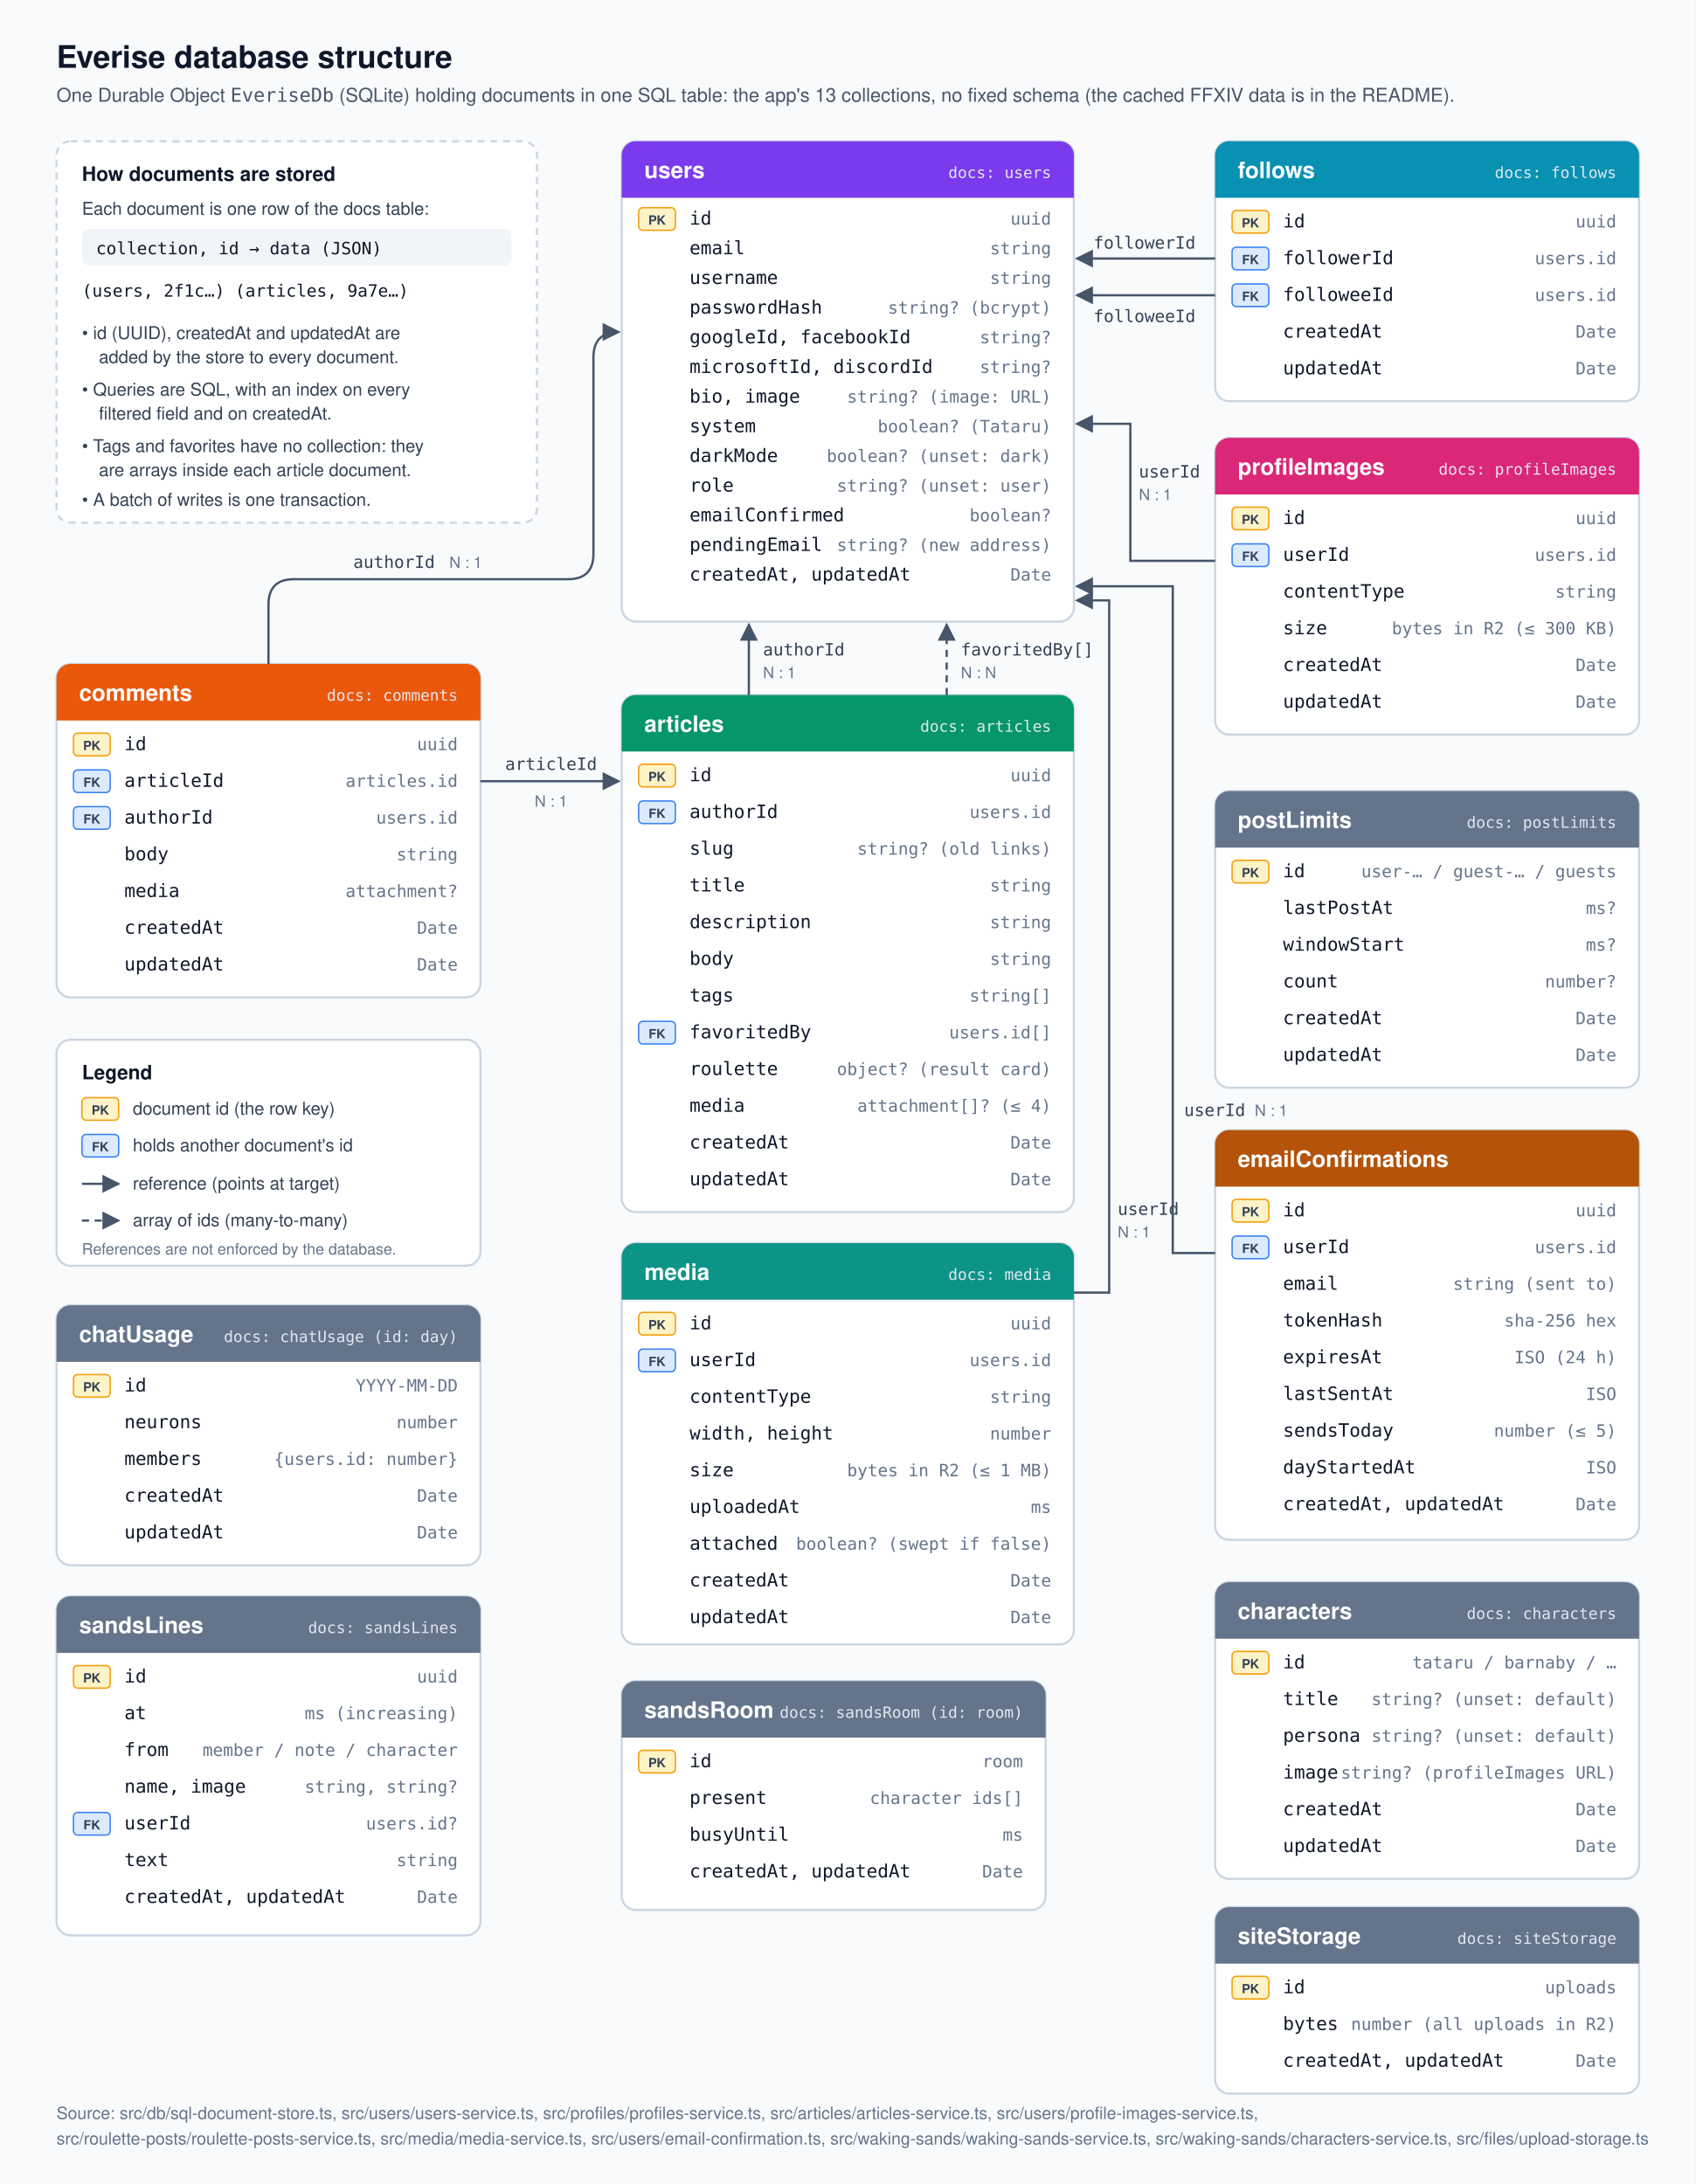
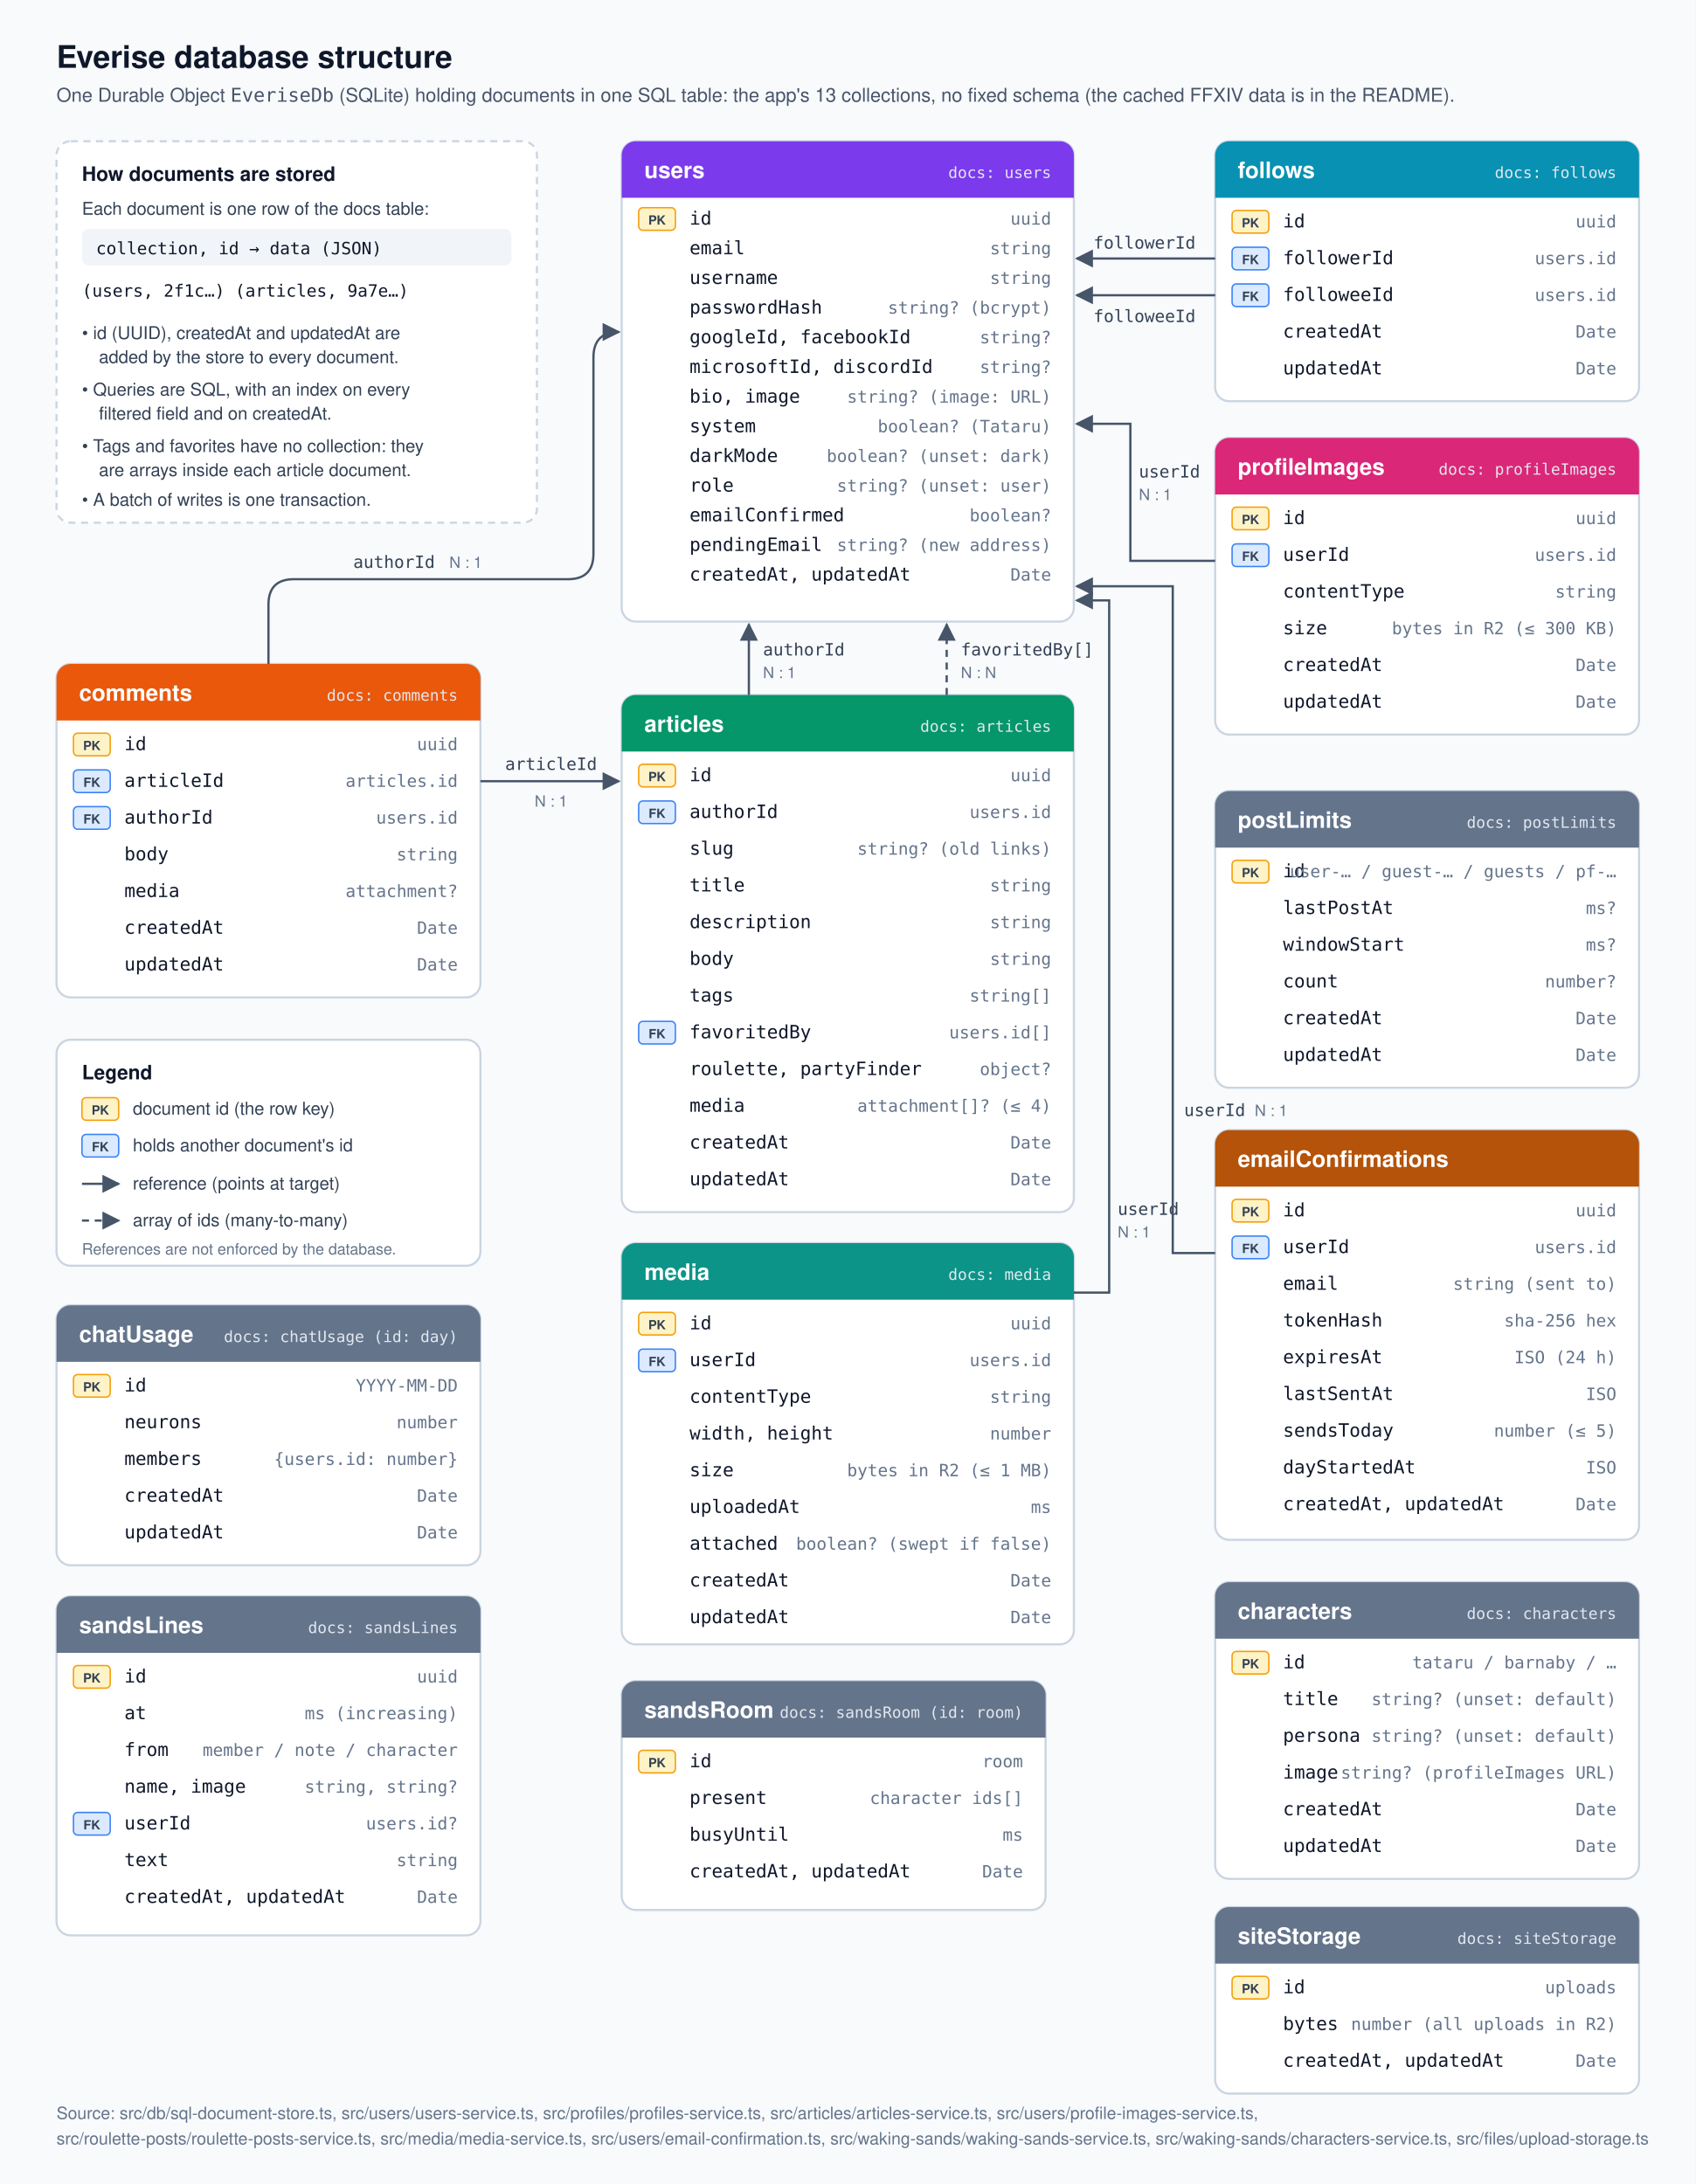
<svg xmlns="http://www.w3.org/2000/svg" width="1200" height="1546" viewBox="0 0 1200 1546" font-family="Segoe UI, Helvetica, Arial, sans-serif">
  <defs>
    <marker id="arrow" viewBox="0 0 10 10" refX="9" refY="5" markerWidth="8" markerHeight="8" orient="auto-start-reverse">
      <path d="M0,0 L10,5 L0,10 z" fill="#475569" />
    </marker>
    <style>
      .box { fill: #ffffff; stroke: #cbd5e1; stroke-width: 1.5; }
      .title { font-size: 16px; font-weight: 700; fill: #ffffff; }
      .key { font-size: 11px; fill: #e2e8f0; font-family: Consolas, Menlo, monospace; }
      .field { font-size: 13px; fill: #0f172a; font-family: Consolas, Menlo, monospace; }
      .type { font-size: 12px; fill: #64748b; font-family: Consolas, Menlo, monospace; }
      .pk { fill: #fef3c7; stroke: #f59e0b; }
      .fk { fill: #dbeafe; stroke: #3b82f6; }
      .badge { font-size: 9px; font-weight: 700; fill: #334155; }
      .rel { fill: none; stroke: #475569; stroke-width: 1.6; }
      .rel-label { font-size: 12px; fill: #334155; font-family: Consolas, Menlo, monospace; }
      .card { font-size: 11px; fill: #64748b; }
      .note-title { font-size: 14px; font-weight: 700; fill: #0f172a; }
      .note { font-size: 12.5px; fill: #334155; }
      .mono { font-family: Consolas, Menlo, monospace; font-size: 12px; fill: #0f172a; }
    </style>
  </defs>
  <rect width="1200" height="1546" fill="#f8fafc" />
  <text x="40" y="48" font-size="22" font-weight="700" fill="#0f172a">Everise database structure</text>
  <text x="40" y="72" font-size="13.5" fill="#475569">One Durable Object <tspan font-family="Consolas, Menlo, monospace">EveriseDb</tspan> (SQLite) holding documents in one SQL table: the app's 13 collections, no fixed schema (the cached FFXIV data is in the README).</text>
  <rect x="40" y="100" width="340" height="270" rx="10" fill="#ffffff" stroke="#cbd5e1" stroke-width="1.5" stroke-dasharray="5 4" />
  <text x="58" y="128" class="note-title">How documents are stored</text>
  <text x="58" y="152" class="note">Each document is one row of the docs table:</text>
  <rect x="58" y="162" width="304" height="26" rx="5" fill="#f1f5f9" />
  <text x="68" y="180" class="mono">collection, id  →  data (JSON)</text>
  <text x="58" y="210" class="mono" fill="#475569">(users, 2f1c…)  (articles, 9a7e…)</text>
  <text x="58" y="240" class="note">• id (UUID), createdAt and updatedAt are</text>
  <text x="70" y="257" class="note">added by the store to every document.</text>
  <text x="58" y="280" class="note">• Queries are SQL, with an index on every</text>
  <text x="70" y="297" class="note">filtered field and on createdAt.</text>
  <text x="58" y="320" class="note">• Tags and favorites have no collection: they</text>
  <text x="70" y="337" class="note">are arrays inside each article document.</text>
  <text x="58" y="358" class="note">• A batch of writes is one transaction.</text>
  <g>
    <rect x="440" y="100" width="320" height="340" rx="10" class="box" />
    <path d="M450,100 h300 a10,10 0 0 1 10,10 v30 h-320 v-30 a10,10 0 0 1 10,-10 z" fill="#7c3aed" />
    <text x="456" y="126" class="title">users</text>
    <text x="744" y="126" class="key" text-anchor="end">docs: users</text>
    <rect x="452" y="147" width="26" height="16" rx="3" class="pk" />
    <text x="465" y="159" class="badge" text-anchor="middle">PK</text>
    <text x="488" y="159" class="field">id</text>
    <text x="744" y="159" class="type" text-anchor="end">uuid</text>
    <text x="488" y="180" class="field">email</text>
    <text x="744" y="180" class="type" text-anchor="end">string</text>
    <text x="488" y="201" class="field">username</text>
    <text x="744" y="201" class="type" text-anchor="end">string</text>
    <text x="488" y="222" class="field">passwordHash</text>
    <text x="744" y="222" class="type" text-anchor="end">string? (bcrypt)</text>
    <text x="488" y="243" class="field">googleId, facebookId</text>
    <text x="744" y="243" class="type" text-anchor="end">string?</text>
    <text x="488" y="264" class="field">microsoftId, discordId</text>
    <text x="744" y="264" class="type" text-anchor="end">string?</text>
    <text x="488" y="285" class="field">bio, image</text>
    <text x="744" y="285" class="type" text-anchor="end">string? (image: URL)</text>
    <text x="488" y="306" class="field">system</text>
    <text x="744" y="306" class="type" text-anchor="end">boolean? (Tataru)</text>
    <text x="488" y="327" class="field">darkMode</text>
    <text x="744" y="327" class="type" text-anchor="end">boolean? (unset: dark)</text>
    <text x="488" y="348" class="field">role</text>
    <text x="744" y="348" class="type" text-anchor="end">string? (unset: user)</text>
    <text x="488" y="369" class="field">emailConfirmed</text>
    <text x="744" y="369" class="type" text-anchor="end">boolean?</text>
    <text x="488" y="390" class="field">pendingEmail</text>
    <text x="744" y="390" class="type" text-anchor="end">string? (new address)</text>
    <text x="488" y="411" class="field">createdAt, updatedAt</text>
    <text x="744" y="411" class="type" text-anchor="end">Date</text>
  </g>
  <g>
    <rect x="860" y="100" width="300" height="184" rx="10" class="box" />
    <path d="M870,100 h280 a10,10 0 0 1 10,10 v30 h-300 v-30 a10,10 0 0 1 10,-10 z" fill="#0891b2" />
    <text x="876" y="126" class="title">follows</text>
    <text x="1144" y="126" class="key" text-anchor="end">docs: follows</text>
    <rect x="872" y="149" width="26" height="16" rx="3" class="pk" />
    <text x="885" y="161" class="badge" text-anchor="middle">PK</text>
    <text x="908" y="161" class="field">id</text>
    <text x="1144" y="161" class="type" text-anchor="end">uuid</text>
    <rect x="872" y="175" width="26" height="16" rx="3" class="fk" />
    <text x="885" y="187" class="badge" text-anchor="middle">FK</text>
    <text x="908" y="187" class="field">followerId</text>
    <text x="1144" y="187" class="type" text-anchor="end">users.id</text>
    <rect x="872" y="201" width="26" height="16" rx="3" class="fk" />
    <text x="885" y="213" class="badge" text-anchor="middle">FK</text>
    <text x="908" y="213" class="field">followeeId</text>
    <text x="1144" y="213" class="type" text-anchor="end">users.id</text>
    <text x="908" y="239" class="field">createdAt</text>
    <text x="1144" y="239" class="type" text-anchor="end">Date</text>
    <text x="908" y="265" class="field">updatedAt</text>
    <text x="1144" y="265" class="type" text-anchor="end">Date</text>
  </g>
  <g transform="translate(0 52)">
    <rect x="440" y="440" width="320" height="366" rx="10" class="box" />
    <path d="M450,440 h300 a10,10 0 0 1 10,10 v30 h-320 v-30 a10,10 0 0 1 10,-10 z" fill="#059669" />
    <text x="456" y="466" class="title">articles</text>
    <text x="744" y="466" class="key" text-anchor="end">docs: articles</text>
    <rect x="452" y="489" width="26" height="16" rx="3" class="pk" />
    <text x="465" y="501" class="badge" text-anchor="middle">PK</text>
    <text x="488" y="501" class="field">id</text>
    <text x="744" y="501" class="type" text-anchor="end">uuid</text>
    <rect x="452" y="515" width="26" height="16" rx="3" class="fk" />
    <text x="465" y="527" class="badge" text-anchor="middle">FK</text>
    <text x="488" y="527" class="field">authorId</text>
    <text x="744" y="527" class="type" text-anchor="end">users.id</text>
    <text x="488" y="553" class="field">slug</text>
    <text x="744" y="553" class="type" text-anchor="end">string? (old links)</text>
    <text x="488" y="579" class="field">title</text>
    <text x="744" y="579" class="type" text-anchor="end">string</text>
    <text x="488" y="605" class="field">description</text>
    <text x="744" y="605" class="type" text-anchor="end">string</text>
    <text x="488" y="631" class="field">body</text>
    <text x="744" y="631" class="type" text-anchor="end">string</text>
    <text x="488" y="657" class="field">tags</text>
    <text x="744" y="657" class="type" text-anchor="end">string[]</text>
    <rect x="452" y="671" width="26" height="16" rx="3" class="fk" />
    <text x="465" y="683" class="badge" text-anchor="middle">FK</text>
    <text x="488" y="683" class="field">favoritedBy</text>
    <text x="744" y="683" class="type" text-anchor="end">users.id[]</text>
-     <text x="488" y="709" class="field">roulette</text>
-     <text x="744" y="709" class="type" text-anchor="end">object? (result card)</text>
+     <text x="488" y="709" class="field">roulette, partyFinder</text>
+     <text x="744" y="709" class="type" text-anchor="end">object?</text>
    <text x="488" y="735" class="field">media</text>
    <text x="744" y="735" class="type" text-anchor="end">attachment[]? (≤ 4)</text>
    <text x="488" y="761" class="field">createdAt</text>
    <text x="744" y="761" class="type" text-anchor="end">Date</text>
    <text x="488" y="787" class="field">updatedAt</text>
    <text x="744" y="787" class="type" text-anchor="end">Date</text>
  </g>
  <g>
    <rect x="40" y="470" width="300" height="236" rx="10" class="box" />
    <path d="M50,470 h280 a10,10 0 0 1 10,10 v30 h-300 v-30 a10,10 0 0 1 10,-10 z" fill="#ea580c" />
    <text x="56" y="496" class="title">comments</text>
    <text x="324" y="496" class="key" text-anchor="end">docs: comments</text>
    <rect x="52" y="519" width="26" height="16" rx="3" class="pk" />
    <text x="65" y="531" class="badge" text-anchor="middle">PK</text>
    <text x="88" y="531" class="field">id</text>
    <text x="324" y="531" class="type" text-anchor="end">uuid</text>
    <rect x="52" y="545" width="26" height="16" rx="3" class="fk" />
    <text x="65" y="557" class="badge" text-anchor="middle">FK</text>
    <text x="88" y="557" class="field">articleId</text>
    <text x="324" y="557" class="type" text-anchor="end">articles.id</text>
    <rect x="52" y="571" width="26" height="16" rx="3" class="fk" />
    <text x="65" y="583" class="badge" text-anchor="middle">FK</text>
    <text x="88" y="583" class="field">authorId</text>
    <text x="324" y="583" class="type" text-anchor="end">users.id</text>
    <text x="88" y="609" class="field">body</text>
    <text x="324" y="609" class="type" text-anchor="end">string</text>
    <text x="88" y="635" class="field">media</text>
    <text x="324" y="635" class="type" text-anchor="end">attachment?</text>
    <text x="88" y="661" class="field">createdAt</text>
    <text x="324" y="661" class="type" text-anchor="end">Date</text>
    <text x="88" y="687" class="field">updatedAt</text>
    <text x="324" y="687" class="type" text-anchor="end">Date</text>
  </g>
  <path d="M860,183 H762" class="rel" marker-end="url(#arrow)" />
  <text x="810" y="176" class="rel-label" text-anchor="middle">followerId</text>
  <path d="M860,209 H762" class="rel" marker-end="url(#arrow)" />
  <text x="810" y="228" class="rel-label" text-anchor="middle">followeeId</text>
  <path d="M530,492 V442" class="rel" marker-end="url(#arrow)" />
  <text x="540" y="464" class="rel-label">authorId</text>
  <text x="540" y="480" class="card">N : 1</text>
  <path d="M670,492 V442" class="rel" stroke-dasharray="5 4" marker-end="url(#arrow)" />
  <text x="680" y="464" class="rel-label">favoritedBy[]</text>
  <text x="680" y="480" class="card">N : N</text>
  <path d="M340,553 H438" class="rel" marker-end="url(#arrow)" />
  <text x="390" y="545" class="rel-label" text-anchor="middle">articleId</text>
  <text x="390" y="571" class="card" text-anchor="middle">N : 1</text>
  <path d="M190,470 V428 Q190,410 208,410 H402 Q420,410 420,392 V253 Q420,235 438,235" class="rel" marker-end="url(#arrow)" />
  <text x="250" y="402" class="rel-label">authorId</text>
  <text x="318" y="402" class="card">N : 1</text>
  <g>
    <rect x="860" y="310" width="300" height="210" rx="10" class="box" />
    <path d="M870,310 h280 a10,10 0 0 1 10,10 v30 h-300 v-30 a10,10 0 0 1 10,-10 z" fill="#db2777" />
    <text x="876" y="336" class="title">profileImages</text>
    <text x="1144" y="336" class="key" text-anchor="end">docs: profileImages</text>
    <rect x="872" y="359" width="26" height="16" rx="3" class="pk" />
    <text x="885" y="371" class="badge" text-anchor="middle">PK</text>
    <text x="908" y="371" class="field">id</text>
    <text x="1144" y="371" class="type" text-anchor="end">uuid</text>
    <rect x="872" y="385" width="26" height="16" rx="3" class="fk" />
    <text x="885" y="397" class="badge" text-anchor="middle">FK</text>
    <text x="908" y="397" class="field">userId</text>
    <text x="1144" y="397" class="type" text-anchor="end">users.id</text>
    <text x="908" y="423" class="field">contentType</text>
    <text x="1144" y="423" class="type" text-anchor="end">string</text>
    <text x="908" y="449" class="field">size</text>
    <text x="1144" y="449" class="type" text-anchor="end">bytes in R2 (≤ 300 KB)</text>
    <text x="908" y="475" class="field">createdAt</text>
    <text x="1144" y="475" class="type" text-anchor="end">Date</text>
    <text x="908" y="501" class="field">updatedAt</text>
    <text x="1144" y="501" class="type" text-anchor="end">Date</text>
  </g>
  <path d="M860,397 H800 V300 H762" class="rel" marker-end="url(#arrow)" />
  <text x="806" y="338" class="rel-label">userId</text>
  <text x="806" y="354" class="card">N : 1</text>
  <g>
    <rect x="860" y="560" width="300" height="210" rx="10" class="box" />
    <path d="M870,560 h280 a10,10 0 0 1 10,10 v30 h-300 v-30 a10,10 0 0 1 10,-10 z" fill="#64748b" />
    <text x="876" y="586" class="title">postLimits</text>
    <text x="1144" y="586" class="key" text-anchor="end">docs: postLimits</text>
    <rect x="872" y="609" width="26" height="16" rx="3" class="pk" />
    <text x="885" y="621" class="badge" text-anchor="middle">PK</text>
    <text x="908" y="621" class="field">id</text>
-     <text x="1144" y="621" class="type" text-anchor="end">user-… / guest-… / guests</text>
+     <text x="1144" y="621" class="type" text-anchor="end">user-… / guest-… / guests / pf-…</text>
    <text x="908" y="647" class="field">lastPostAt</text>
    <text x="1144" y="647" class="type" text-anchor="end">ms?</text>
    <text x="908" y="673" class="field">windowStart</text>
    <text x="1144" y="673" class="type" text-anchor="end">ms?</text>
    <text x="908" y="699" class="field">count</text>
    <text x="1144" y="699" class="type" text-anchor="end">number?</text>
    <text x="908" y="725" class="field">createdAt</text>
    <text x="1144" y="725" class="type" text-anchor="end">Date</text>
    <text x="908" y="751" class="field">updatedAt</text>
    <text x="1144" y="751" class="type" text-anchor="end">Date</text>
  </g>
  <g>
    <rect x="440" y="880" width="320" height="284" rx="10" class="box" />
    <path d="M450,880 h300 a10,10 0 0 1 10,10 v30 h-320 v-30 a10,10 0 0 1 10,-10 z" fill="#0d9488" />
    <text x="456" y="906" class="title">media</text>
    <text x="744" y="906" class="key" text-anchor="end">docs: media</text>
    <rect x="452" y="929" width="26" height="16" rx="3" class="pk" />
    <text x="465" y="941" class="badge" text-anchor="middle">PK</text>
    <text x="488" y="941" class="field">id</text>
    <text x="744" y="941" class="type" text-anchor="end">uuid</text>
    <rect x="452" y="955" width="26" height="16" rx="3" class="fk" />
    <text x="465" y="967" class="badge" text-anchor="middle">FK</text>
    <text x="488" y="967" class="field">userId</text>
    <text x="744" y="967" class="type" text-anchor="end">users.id</text>
    <text x="488" y="993" class="field">contentType</text>
    <text x="744" y="993" class="type" text-anchor="end">string</text>
    <text x="488" y="1019" class="field">width, height</text>
    <text x="744" y="1019" class="type" text-anchor="end">number</text>
    <text x="488" y="1045" class="field">size</text>
    <text x="744" y="1045" class="type" text-anchor="end">bytes in R2 (≤ 1 MB)</text>
    <text x="488" y="1071" class="field">uploadedAt</text>
    <text x="744" y="1071" class="type" text-anchor="end">ms</text>
    <text x="488" y="1097" class="field">attached</text>
    <text x="744" y="1097" class="type" text-anchor="end">boolean? (swept if false)</text>
    <text x="488" y="1123" class="field">createdAt</text>
    <text x="744" y="1123" class="type" text-anchor="end">Date</text>
    <text x="488" y="1149" class="field">updatedAt</text>
    <text x="744" y="1149" class="type" text-anchor="end">Date</text>
  </g>
  <path d="M760,915 H785 V425 H762" class="rel" marker-end="url(#arrow)" />
  <text x="791" y="860" class="rel-label">userId</text>
  <text x="791" y="876" class="card">N : 1</text>
  <g>
    <rect x="860" y="800" width="300" height="290" rx="10" class="box" />
    <path d="M870,800 h280 a10,10 0 0 1 10,10 v30 h-300 v-30 a10,10 0 0 1 10,-10 z" fill="#b45309" />
    <text x="876" y="826" class="title">emailConfirmations</text>
    <rect x="872" y="849" width="26" height="16" rx="3" class="pk" />
    <text x="885" y="861" class="badge" text-anchor="middle">PK</text>
    <text x="908" y="861" class="field">id</text>
    <text x="1144" y="861" class="type" text-anchor="end">uuid</text>
    <rect x="872" y="875" width="26" height="16" rx="3" class="fk" />
    <text x="885" y="887" class="badge" text-anchor="middle">FK</text>
    <text x="908" y="887" class="field">userId</text>
    <text x="1144" y="887" class="type" text-anchor="end">users.id</text>
    <text x="908" y="913" class="field">email</text>
    <text x="1144" y="913" class="type" text-anchor="end">string (sent to)</text>
    <text x="908" y="939" class="field">tokenHash</text>
    <text x="1144" y="939" class="type" text-anchor="end">sha-256 hex</text>
    <text x="908" y="965" class="field">expiresAt</text>
    <text x="1144" y="965" class="type" text-anchor="end">ISO (24 h)</text>
    <text x="908" y="991" class="field">lastSentAt</text>
    <text x="1144" y="991" class="type" text-anchor="end">ISO</text>
    <text x="908" y="1017" class="field">sendsToday</text>
    <text x="1144" y="1017" class="type" text-anchor="end">number (≤ 5)</text>
    <text x="908" y="1043" class="field">dayStartedAt</text>
    <text x="1144" y="1043" class="type" text-anchor="end">ISO</text>
    <text x="908" y="1069" class="field">createdAt, updatedAt</text>
    <text x="1144" y="1069" class="type" text-anchor="end">Date</text>
  </g>
  <path d="M860,887 H830 V415 H762" class="rel" marker-end="url(#arrow)" />
  <text x="838" y="790" class="rel-label">userId</text>
  <text x="888" y="790" class="card">N : 1</text>
  <g>
    <rect x="40" y="924" width="300" height="184" rx="10" class="box" />
    <path d="M50,924 h280 a10,10 0 0 1 10,10 v30 h-300 v-30 a10,10 0 0 1 10,-10 z" fill="#64748b" />
    <text x="56" y="950" class="title">chatUsage</text>
    <text x="324" y="950" class="key" text-anchor="end">docs: chatUsage (id: day)</text>
    <rect x="52" y="973" width="26" height="16" rx="3" class="pk" />
    <text x="65" y="985" class="badge" text-anchor="middle">PK</text>
    <text x="88" y="985" class="field">id</text>
    <text x="324" y="985" class="type" text-anchor="end">YYYY-MM-DD</text>
    <text x="88" y="1011" class="field">neurons</text>
    <text x="324" y="1011" class="type" text-anchor="end">number</text>
    <text x="88" y="1037" class="field">members</text>
    <text x="324" y="1037" class="type" text-anchor="end">{users.id: number}</text>
    <text x="88" y="1063" class="field">createdAt</text>
    <text x="324" y="1063" class="type" text-anchor="end">Date</text>
    <text x="88" y="1089" class="field">updatedAt</text>
    <text x="324" y="1089" class="type" text-anchor="end">Date</text>
  </g>
  <g>
    <rect x="860" y="1350" width="300" height="132" rx="10" class="box" />
    <path d="M870,1350 h280 a10,10 0 0 1 10,10 v30 h-300 v-30 a10,10 0 0 1 10,-10 z" fill="#64748b" />
    <text x="876" y="1376" class="title">siteStorage</text>
    <text x="1144" y="1376" class="key" text-anchor="end">docs: siteStorage</text>
    <rect x="872" y="1399" width="26" height="16" rx="3" class="pk" />
    <text x="885" y="1411" class="badge" text-anchor="middle">PK</text>
    <text x="908" y="1411" class="field">id</text>
    <text x="1144" y="1411" class="type" text-anchor="end">uploads</text>
    <text x="908" y="1437" class="field">bytes</text>
    <text x="1144" y="1437" class="type" text-anchor="end">number (all uploads in R2)</text>
    <text x="908" y="1463" class="field">createdAt, updatedAt</text>
    <text x="1144" y="1463" class="type" text-anchor="end">Date</text>
  </g>
  <g>
    <rect x="860" y="1120" width="300" height="210" rx="10" class="box" />
    <path d="M870,1120 h280 a10,10 0 0 1 10,10 v30 h-300 v-30 a10,10 0 0 1 10,-10 z" fill="#64748b" />
    <text x="876" y="1146" class="title">characters</text>
    <text x="1144" y="1146" class="key" text-anchor="end">docs: characters</text>
    <rect x="872" y="1169" width="26" height="16" rx="3" class="pk" />
    <text x="885" y="1181" class="badge" text-anchor="middle">PK</text>
    <text x="908" y="1181" class="field">id</text>
    <text x="1144" y="1181" class="type" text-anchor="end">tataru / barnaby / …</text>
    <text x="908" y="1207" class="field">title</text>
    <text x="1144" y="1207" class="type" text-anchor="end">string? (unset: default)</text>
    <text x="908" y="1233" class="field">persona</text>
    <text x="1144" y="1233" class="type" text-anchor="end">string? (unset: default)</text>
    <text x="908" y="1259" class="field">image</text>
    <text x="1144" y="1259" class="type" text-anchor="end">string? (profileImages URL)</text>
    <text x="908" y="1285" class="field">createdAt</text>
    <text x="1144" y="1285" class="type" text-anchor="end">Date</text>
    <text x="908" y="1311" class="field">updatedAt</text>
    <text x="1144" y="1311" class="type" text-anchor="end">Date</text>
  </g>
  <g>
    <rect x="40" y="1130" width="300" height="240" rx="10" class="box" />
    <path d="M50,1130 h280 a10,10 0 0 1 10,10 v30 h-300 v-30 a10,10 0 0 1 10,-10 z" fill="#64748b" />
    <text x="56" y="1156" class="title">sandsLines</text>
    <text x="324" y="1156" class="key" text-anchor="end">docs: sandsLines</text>
    <rect x="52" y="1179" width="26" height="16" rx="3" class="pk" />
    <text x="65" y="1191" class="badge" text-anchor="middle">PK</text>
    <text x="88" y="1191" class="field">id</text>
    <text x="324" y="1191" class="type" text-anchor="end">uuid</text>
    <text x="88" y="1217" class="field">at</text>
    <text x="324" y="1217" class="type" text-anchor="end">ms (increasing)</text>
    <text x="88" y="1243" class="field">from</text>
    <text x="324" y="1243" class="type" text-anchor="end">member / note / character</text>
    <text x="88" y="1269" class="field">name, image</text>
    <text x="324" y="1269" class="type" text-anchor="end">string, string?</text>
    <rect x="52" y="1283" width="26" height="16" rx="3" class="fk" />
    <text x="65" y="1295" class="badge" text-anchor="middle">FK</text>
    <text x="88" y="1295" class="field">userId</text>
    <text x="324" y="1295" class="type" text-anchor="end">users.id?</text>
    <text x="88" y="1321" class="field">text</text>
    <text x="324" y="1321" class="type" text-anchor="end">string</text>
    <text x="88" y="1347" class="field">createdAt, updatedAt</text>
    <text x="324" y="1347" class="type" text-anchor="end">Date</text>
  </g>
  <g>
    <rect x="440" y="1190" width="300" height="162" rx="10" class="box" />
    <path d="M450,1190 h280 a10,10 0 0 1 10,10 v30 h-300 v-30 a10,10 0 0 1 10,-10 z" fill="#64748b" />
    <text x="456" y="1216" class="title">sandsRoom</text>
    <text x="724" y="1216" class="key" text-anchor="end">docs: sandsRoom (id: room)</text>
    <rect x="452" y="1239" width="26" height="16" rx="3" class="pk" />
    <text x="465" y="1251" class="badge" text-anchor="middle">PK</text>
    <text x="488" y="1251" class="field">id</text>
    <text x="724" y="1251" class="type" text-anchor="end">room</text>
    <text x="488" y="1277" class="field">present</text>
    <text x="724" y="1277" class="type" text-anchor="end">character ids[]</text>
    <text x="488" y="1303" class="field">busyUntil</text>
    <text x="724" y="1303" class="type" text-anchor="end">ms</text>
    <text x="488" y="1329" class="field">createdAt, updatedAt</text>
    <text x="724" y="1329" class="type" text-anchor="end">Date</text>
  </g>
  <g transform="translate(0 26)">
    <rect x="40" y="710" width="300" height="160" rx="10" fill="#ffffff" stroke="#cbd5e1" stroke-width="1.5" />
    <text x="58" y="738" class="note-title">Legend</text>
    <rect x="58" y="751" width="26" height="16" rx="3" class="pk" />
    <text x="71" y="763" class="badge" text-anchor="middle">PK</text>
    <text x="94" y="763" class="note">document id (the row key)</text>
    <rect x="58" y="777" width="26" height="16" rx="3" class="fk" />
    <text x="71" y="789" class="badge" text-anchor="middle">FK</text>
    <text x="94" y="789" class="note">holds another document's id</text>
    <path d="M58,812 H84" class="rel" marker-end="url(#arrow)" />
    <text x="94" y="816" class="note">reference (points at target)</text>
    <path d="M58,838 H84" class="rel" stroke-dasharray="5 4" marker-end="url(#arrow)" />
    <text x="94" y="842" class="note">array of ids (many-to-many)</text>
    <text x="58" y="862" class="card">References are not enforced by the database.</text>
  </g>
  <text x="40" y="1500" font-size="12" fill="#64748b">Source: src/db/sql-document-store.ts, src/users/users-service.ts, src/profiles/profiles-service.ts, src/articles/articles-service.ts, src/users/profile-images-service.ts,</text>
  <text x="40" y="1518" font-size="12" fill="#64748b">src/roulette-posts/roulette-posts-service.ts, src/media/media-service.ts, src/users/email-confirmation.ts, src/waking-sands/waking-sands-service.ts, src/waking-sands/characters-service.ts, src/files/upload-storage.ts</text>
</svg>
